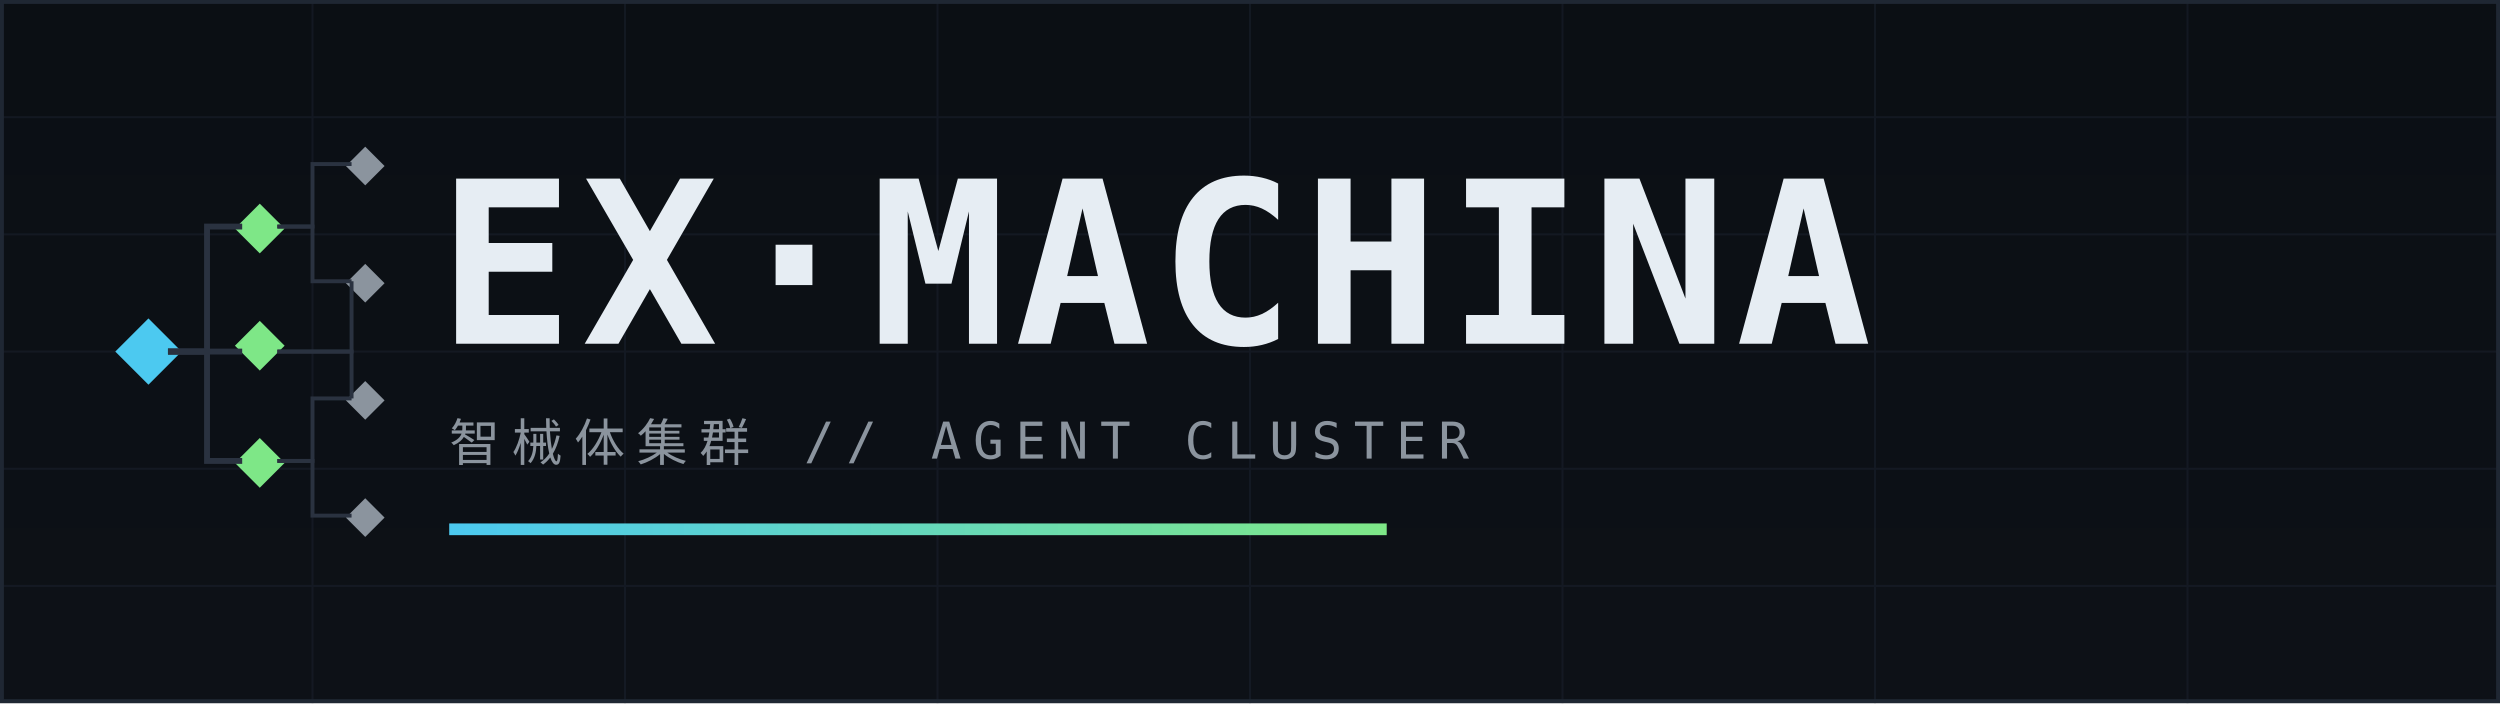
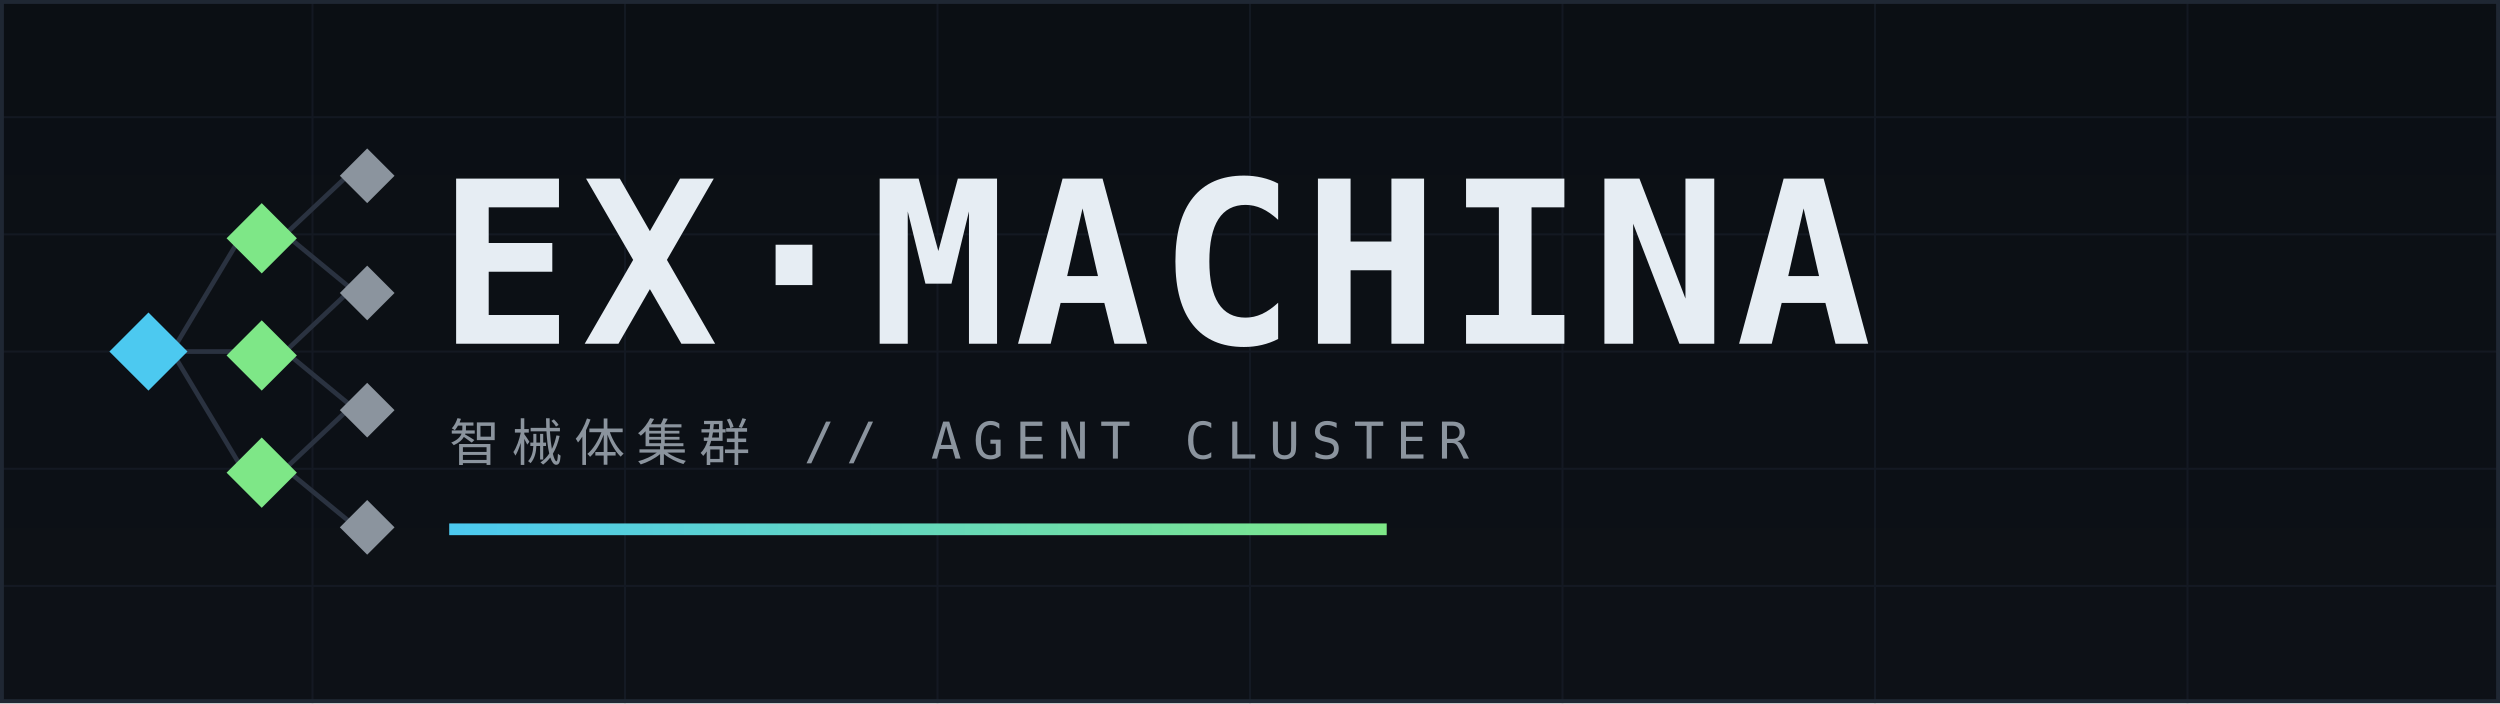
<svg xmlns="http://www.w3.org/2000/svg" width="640" height="180" viewBox="0 0 640 180">
  <defs>
    <linearGradient id="bg" x1="0" y1="0" x2="0" y2="1">
      <stop offset="0%" stop-color="#0b0f14" />
      <stop offset="100%" stop-color="#0d1117" />
    </linearGradient>
    <linearGradient id="accent" x1="0" y1="0" x2="1" y2="0">
      <stop offset="0%" stop-color="#4cc9f0" />
      <stop offset="100%" stop-color="#7ee787" />
    </linearGradient>
  </defs>
  <rect width="640" height="180" fill="url(#bg)" />
  <g stroke="#1b2230" stroke-width="0.5" opacity="0.5">
    <line x1="0" y1="30" x2="640" y2="30" />
    <line x1="0" y1="60" x2="640" y2="60" />
    <line x1="0" y1="90" x2="640" y2="90" />
    <line x1="0" y1="120" x2="640" y2="120" />
    <line x1="0" y1="150" x2="640" y2="150" />
    <line x1="80" y1="0" x2="80" y2="180" />
    <line x1="160" y1="0" x2="160" y2="180" />
    <line x1="240" y1="0" x2="240" y2="180" />
    <line x1="320" y1="0" x2="320" y2="180" />
    <line x1="400" y1="0" x2="400" y2="180" />
    <line x1="480" y1="0" x2="480" y2="180" />
    <line x1="560" y1="0" x2="560" y2="180" />
  </g>
+   <g stroke="#2a3240" stroke-width="1.2">
+     <line x1="44" y1="90" x2="62" y2="60" />
+     <line x1="44" y1="90" x2="62" y2="90" />
+     <line x1="44" y1="90" x2="62" y2="120" />
+     <line x1="73" y1="60" x2="90" y2="44" />
+     <line x1="73" y1="60" x2="90" y2="74" />
+     <line x1="73" y1="90" x2="90" y2="74" />
+     <line x1="73" y1="90" x2="90" y2="104" />
+     <line x1="73" y1="120" x2="90" y2="104" />
+     <line x1="73" y1="120" x2="90" y2="134" />
+   </g>
  <g>
-     <rect x="32" y="84" width="12" height="12" fill="#4cc9f0" transform="rotate(45 38 90)" />
-     <rect x="62" y="54" width="9" height="9" fill="#7ee787" transform="rotate(45 66.5 58.5)" />
-     <rect x="62" y="84" width="9" height="9" fill="#7ee787" transform="rotate(45 66.5 88.5)" />
-     <rect x="62" y="114" width="9" height="9" fill="#7ee787" transform="rotate(45 66.5 118.5)" />
-     <rect x="90" y="39" width="7" height="7" fill="#8b949e" transform="rotate(45 93.5 42.5)" />
-     <rect x="90" y="69" width="7" height="7" fill="#8b949e" transform="rotate(45 93.5 72.5)" />
-     <rect x="90" y="99" width="7" height="7" fill="#8b949e" transform="rotate(45 93.5 102.5)" />
-     <rect x="90" y="129" width="7" height="7" fill="#8b949e" transform="rotate(45 93.5 132.5)" />
-     <polyline points="43,90 53,90 53,58 62,58" fill="none" stroke="#2a3240" stroke-width="1.5" />
-     <polyline points="43,90 62,90" fill="none" stroke="#2a3240" stroke-width="1.5" />
-     <polyline points="43,90 53,90 53,118 62,118" fill="none" stroke="#2a3240" stroke-width="1.5" />
-     <polyline points="71,58 80,58 80,42 90,42" fill="none" stroke="#2a3240" stroke-width="1" />
-     <polyline points="71,58 80,58 80,72 90,72" fill="none" stroke="#2a3240" stroke-width="1" />
-     <polyline points="71,90 90,90 90,72" fill="none" stroke="#2a3240" stroke-width="1" />
-     <polyline points="71,90 90,90 90,102" fill="none" stroke="#2a3240" stroke-width="1" />
-     <polyline points="71,118 80,118 80,102 90,102" fill="none" stroke="#2a3240" stroke-width="1" />
-     <polyline points="71,118 80,118 80,132 90,132" fill="none" stroke="#2a3240" stroke-width="1" />
+     <polygon points="38,80 48,90 38,100 28,90" fill="#4cc9f0" />
+     <polygon points="67,52 76,61 67,70 58,61" fill="#7ee787" />
+     <polygon points="67,82 76,91 67,100 58,91" fill="#7ee787" />
+     <polygon points="67,112 76,121 67,130 58,121" fill="#7ee787" />
+     <polygon points="94,38 101,45 94,52 87,45" fill="#8b949e" />
+     <polygon points="94,68 101,75 94,82 87,75" fill="#8b949e" />
+     <polygon points="94,98 101,105 94,112 87,105" fill="#8b949e" />
+     <polygon points="94,128 101,135 94,142 87,135" fill="#8b949e" />
  </g>
  <text x="112" y="88" font-family="'SF Mono','Cascadia Code','Fira Code',monospace" font-size="58" font-weight="700" fill="#e6edf3" letter-spacing="2" text-anchor="start">
    EX·MACHINA
  </text>
  <text x="115" y="118" font-family="'SF Mono','Cascadia Code','Fira Code',monospace" font-size="13" fill="#8b949e" letter-spacing="3">
    智械体集群 // AGENT CLUSTER
  </text>
  <rect x="115" y="134" width="240" height="3" fill="url(#accent)" />
  <rect x="0.5" y="0.5" width="639" height="179" fill="none" stroke="#1f2733" stroke-width="1" />
</svg>
